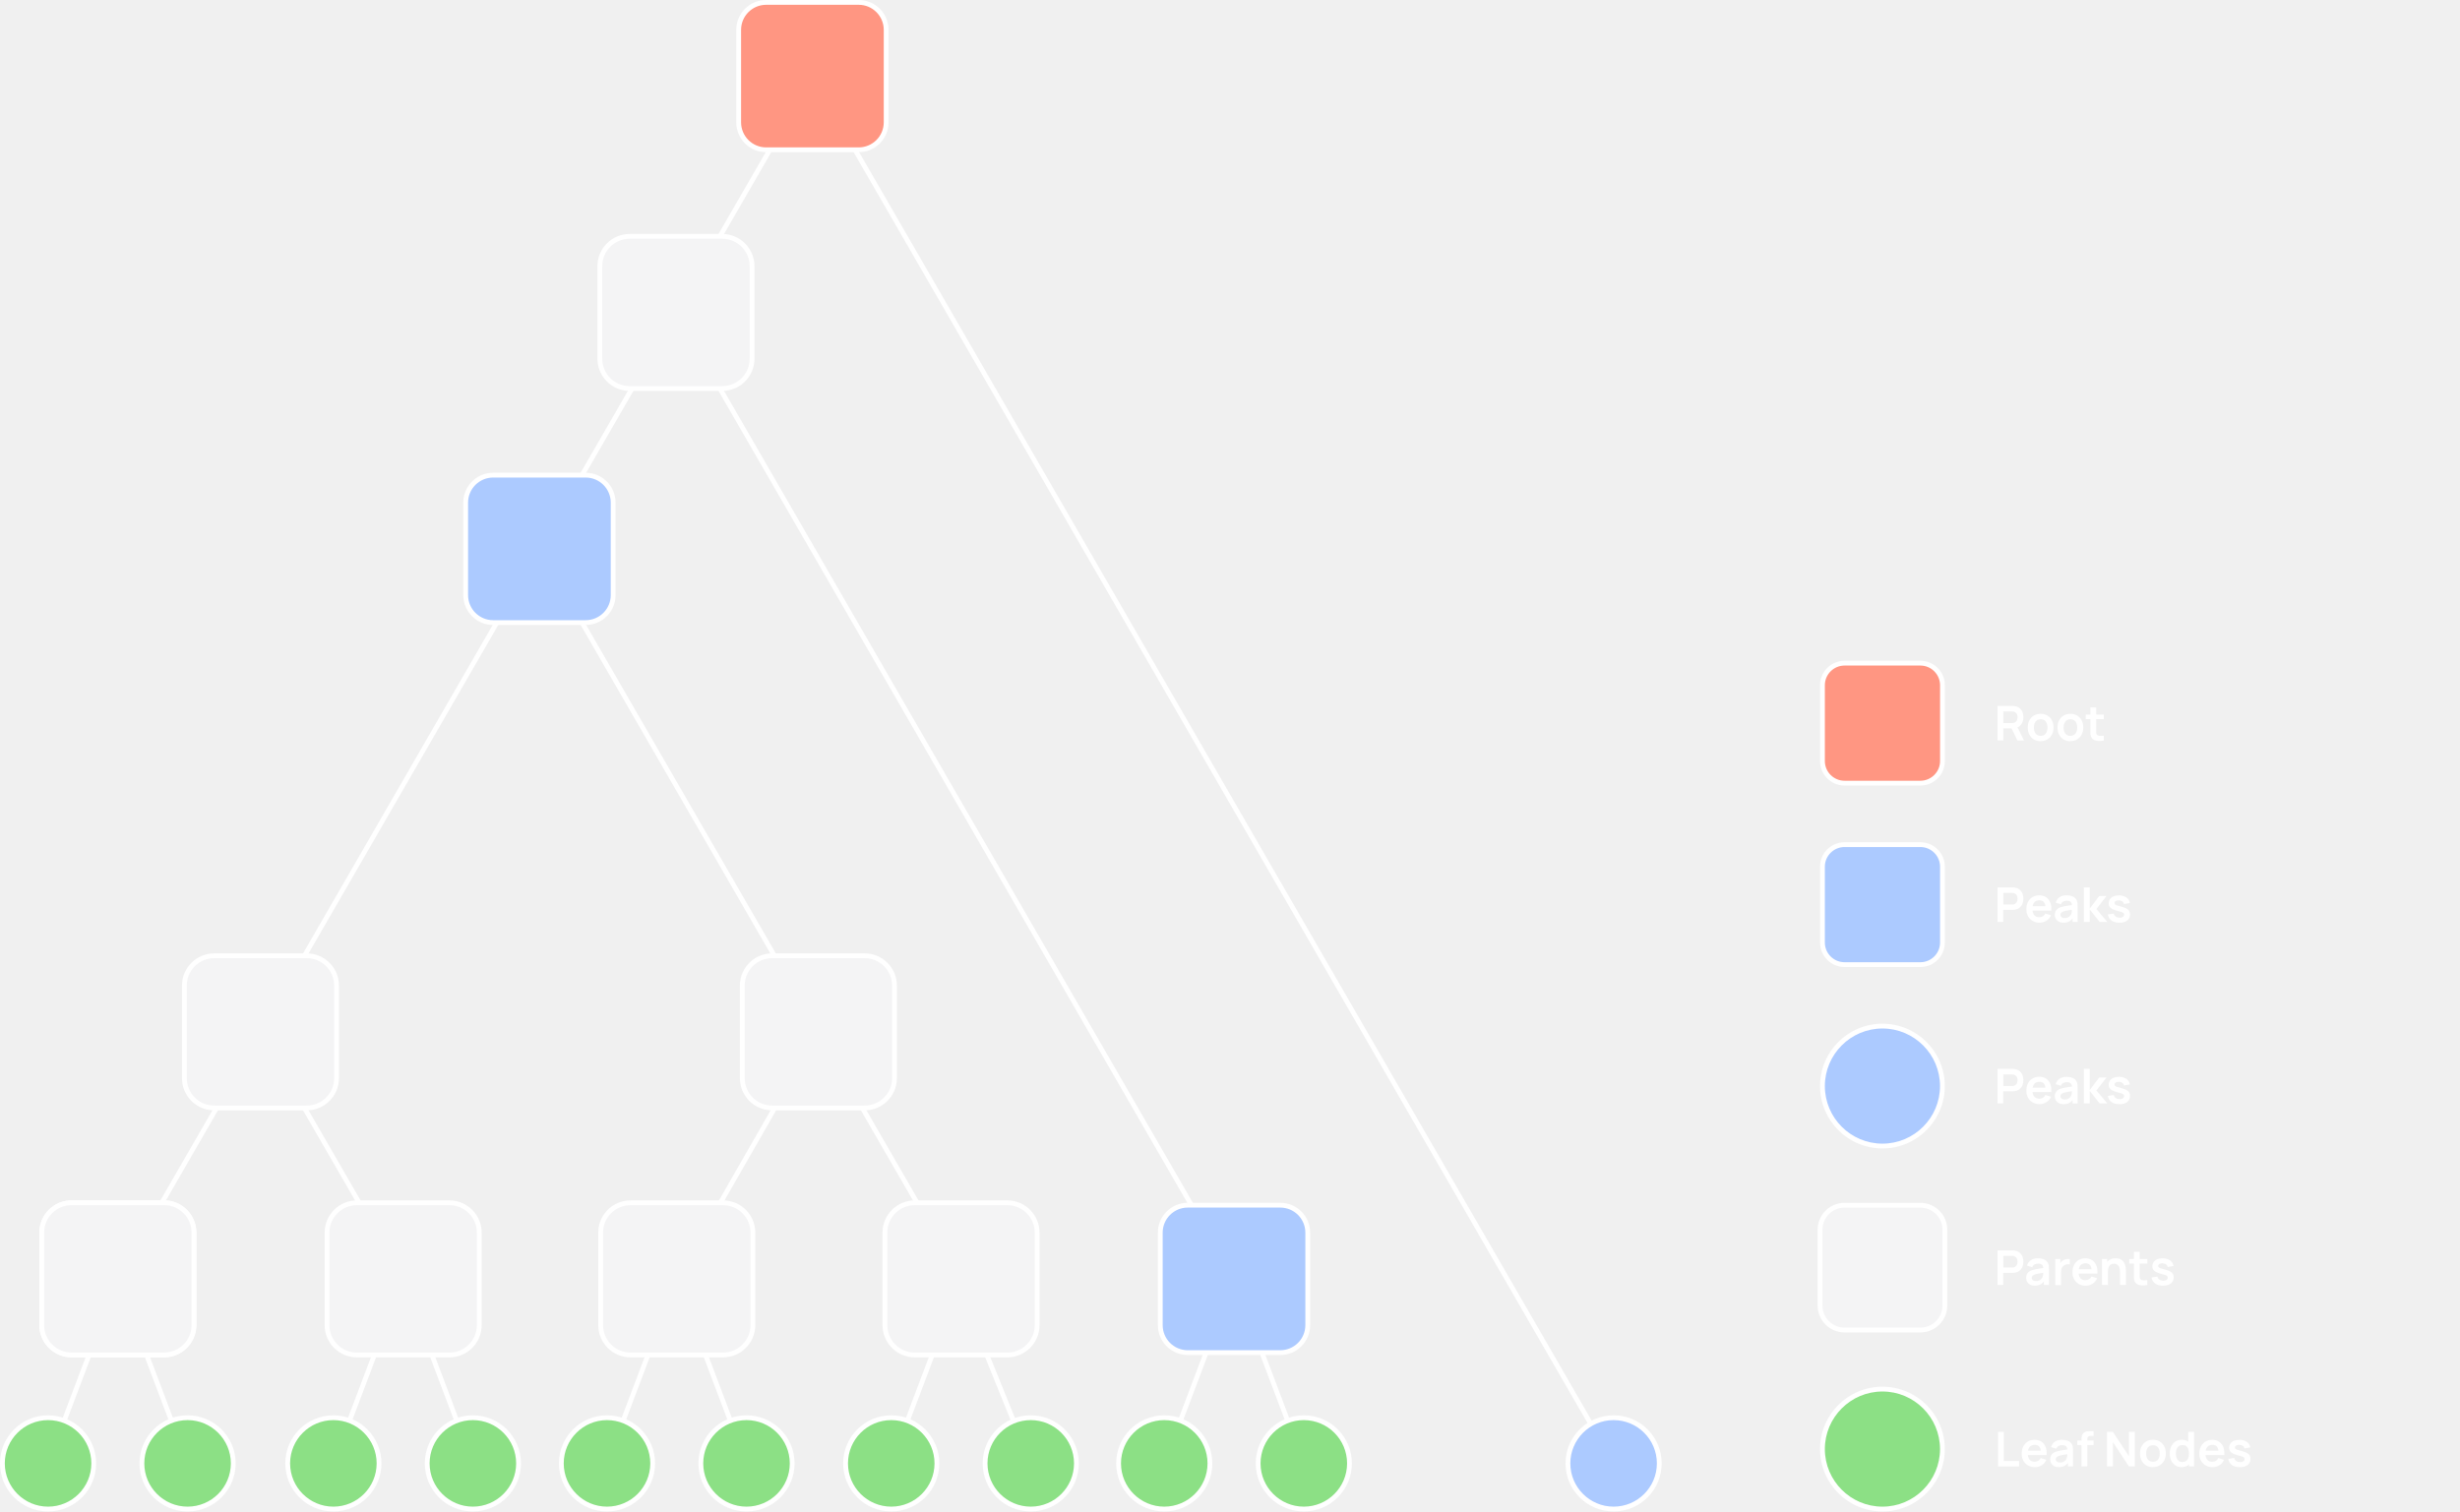
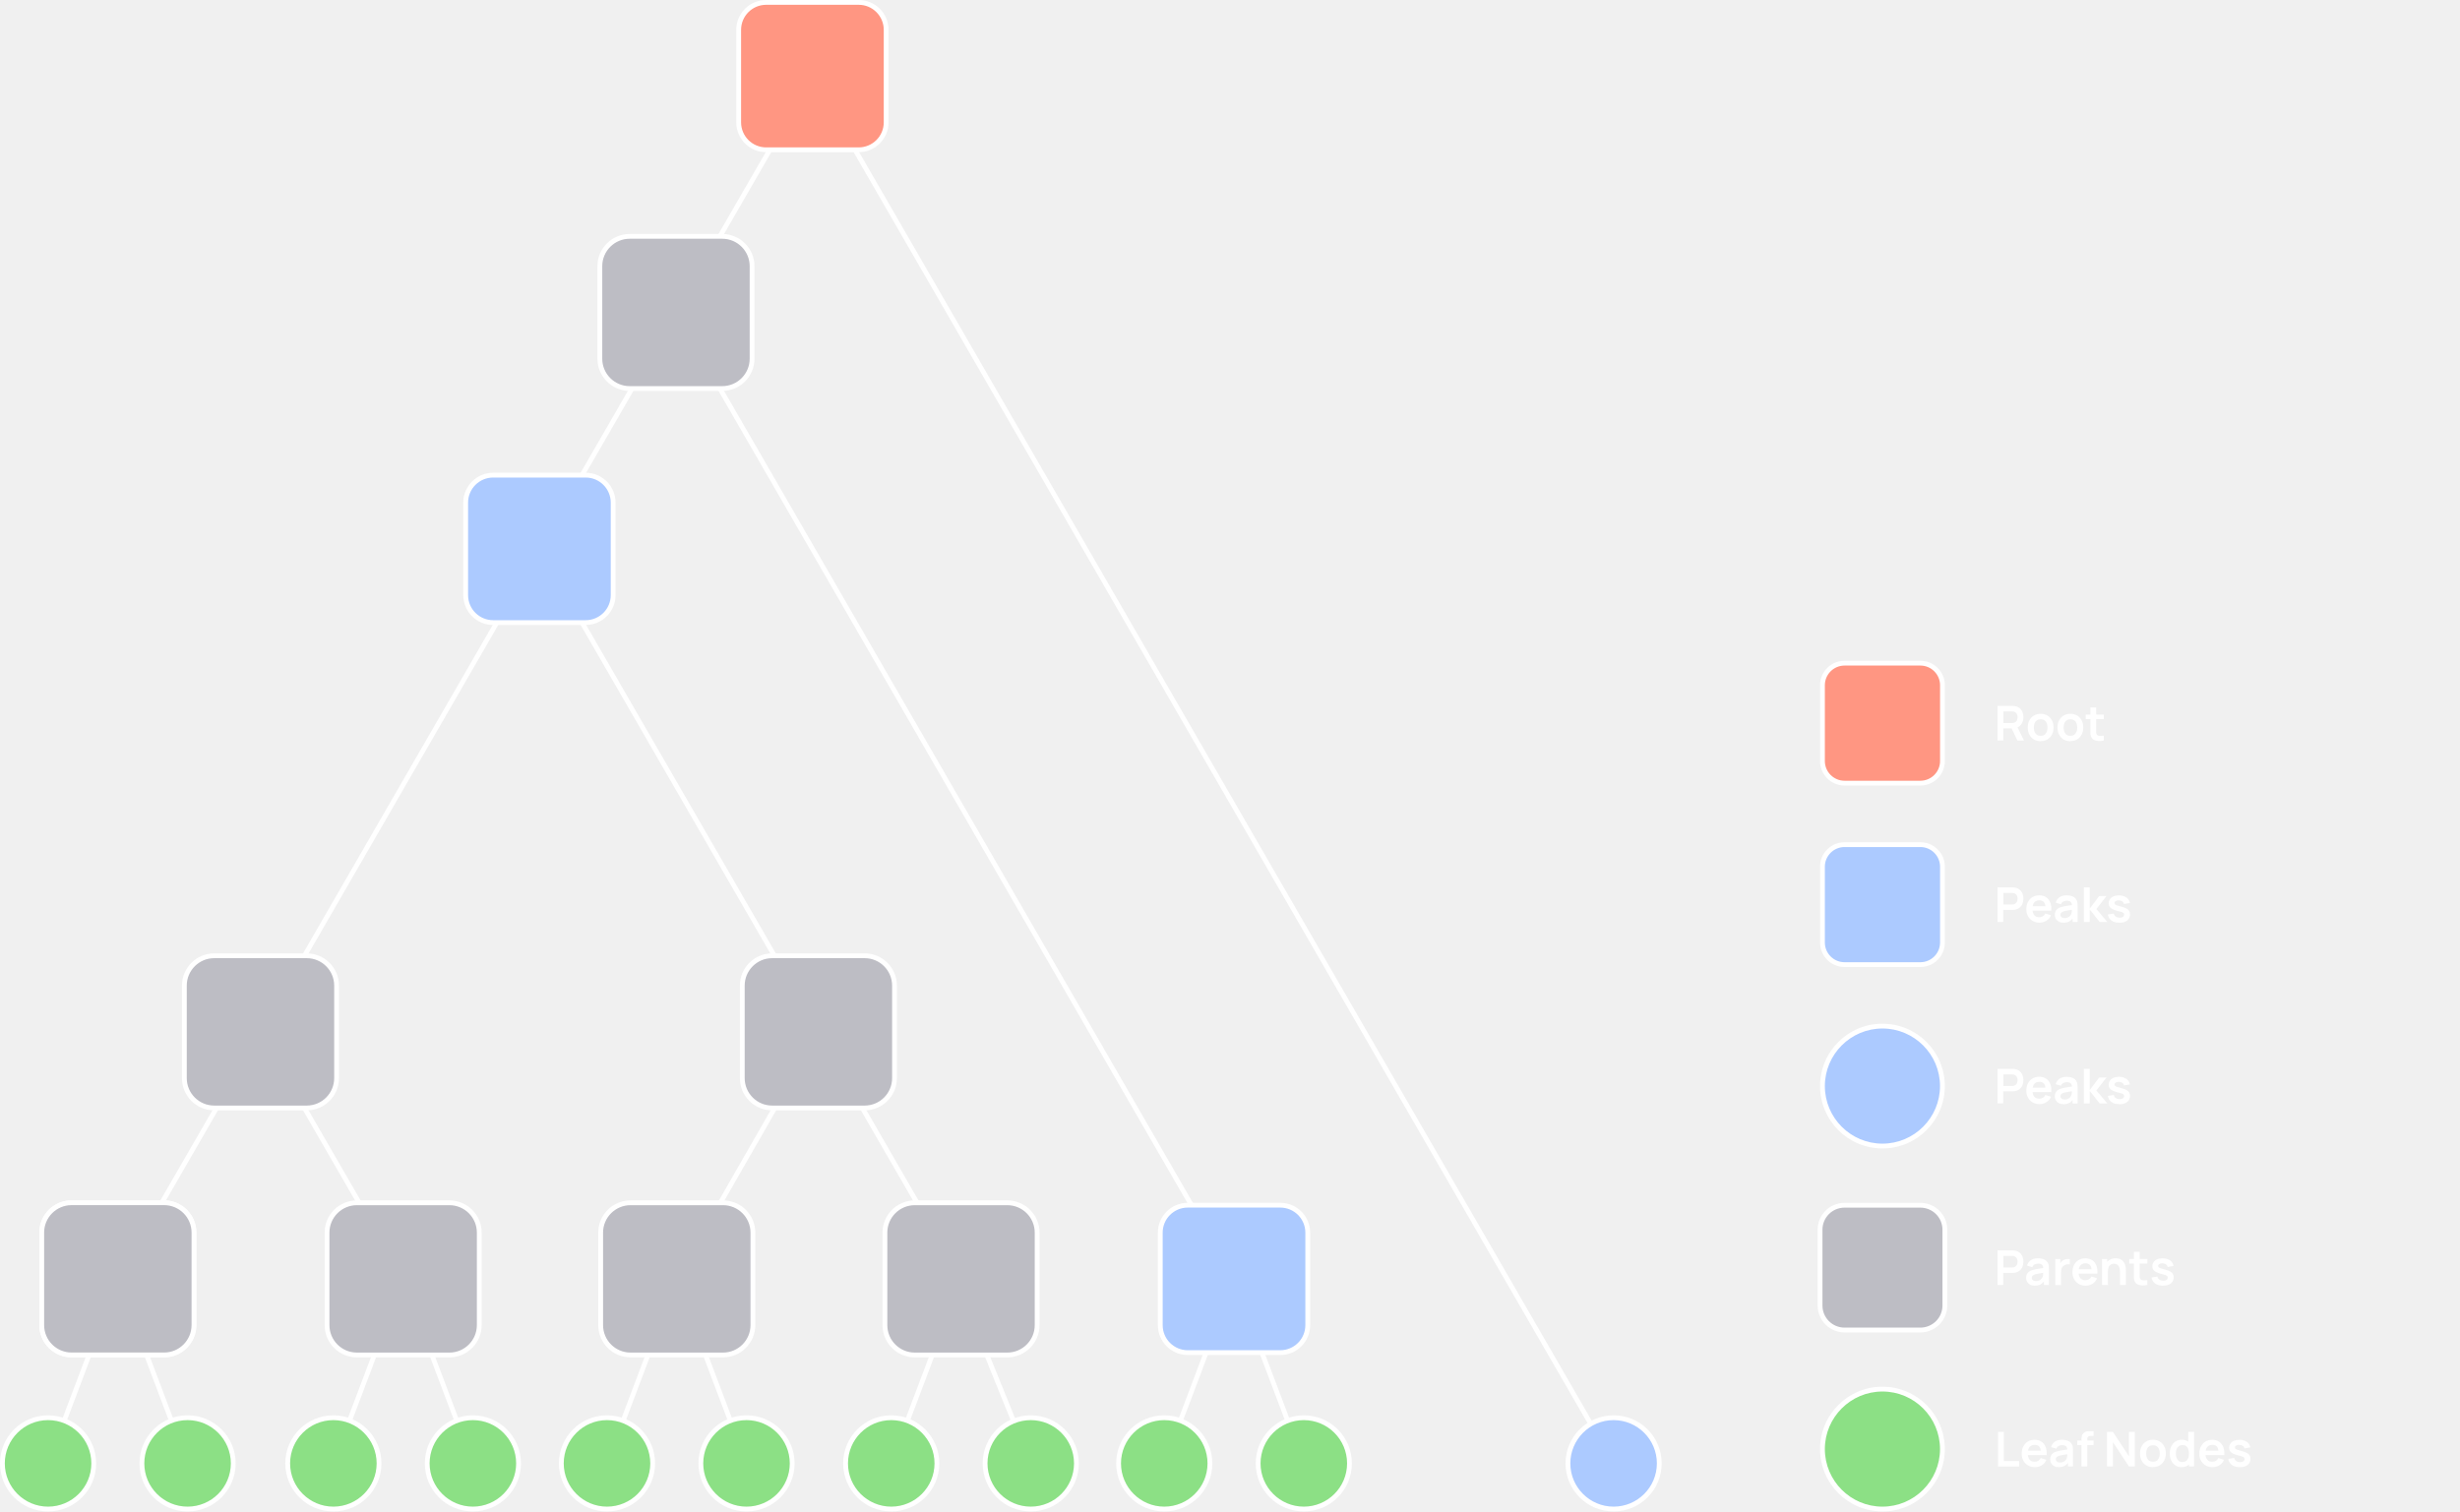
<svg xmlns="http://www.w3.org/2000/svg" id="a" viewBox="0 0 512.26 314.82">
  <defs>
-     <style>.b{fill:#fff;}.c{fill:#ff9682;}.d{fill:#8ce085;}.e{fill:#accaff;}.f{fill:#f4f4f5;}.f,.g{stroke:#fff;stroke-miterlimit:10;}.g{fill:none;}</style>
+     <style>.b{fill:#fff;}.c{fill:#ff9682;}.d{fill:#8ce085;}.e{fill:#accaff;}.f{fill:#bdbdc4;}.f,.g{stroke:#fff;stroke-miterlimit:10;}.g{fill:none;}</style>
  </defs>
  <g>
    <path class="d" d="M391.99,314.33c-6.89,0-12.49-5.6-12.49-12.49s5.6-12.49,12.49-12.49,12.49,5.6,12.49,12.49-5.6,12.49-12.49,12.49Z" />
    <path class="b" d="M391.99,289.84c6.61,0,11.99,5.38,11.99,11.99s-5.38,11.99-11.99,11.99-11.99-5.38-11.99-11.99,5.38-11.99,11.99-11.99m0-1c-7.18,0-12.99,5.82-12.99,12.99s5.82,12.99,12.99,12.99,12.99-5.82,12.99-12.99-5.82-12.99-12.99-12.99h0Z" />
  </g>
  <line class="g" x1="24.54" y1="266.38" x2="169.18" y2="15.85" />
  <line class="g" x1="140.92" y1="266.38" x2="170.41" y2="214.93" />
  <line class="g" x1="256.97" y1="266.38" x2="140.76" y2="65.08" />
  <line class="g" x1="200.12" y1="266.38" x2="112.33" y2="114.32" />
  <line class="g" x1="83.95" y1="266.38" x2="54.24" y2="214.93" />
  <rect class="f" x="8.69" y="250.53" width="31.7" height="31.7" rx="6.22" ry="6.22" />
  <g>
    <path class="e" d="M102.7,98.97h19.27c3.15,0,5.72,2.56,5.72,5.72v19.27c0,3.15-2.56,5.72-5.72,5.72h-19.27c-3.15,0-5.72-2.56-5.72-5.72v-19.26c0-3.16,2.56-5.72,5.72-5.72Z" />
    <path class="b" d="M121.96,99.47c2.88,0,5.22,2.34,5.22,5.22v19.27c0,2.88-2.34,5.22-5.22,5.22h-19.27c-2.88,0-5.22-2.34-5.22-5.22v-19.27c0-2.88,2.34-5.22,5.22-5.22h19.27m0-1h-19.27c-3.43,0-6.22,2.78-6.22,6.22v19.27c0,3.43,2.78,6.22,6.22,6.22h19.27c3.43,0,6.22-2.78,6.22-6.22v-19.27c0-3.43-2.78-6.22-6.22-6.22h0Z" />
  </g>
  <rect class="f" x="38.39" y="199.08" width="31.7" height="31.7" rx="6.22" ry="6.22" />
  <rect class="f" x="154.57" y="199.08" width="31.7" height="31.7" rx="6.22" ry="6.22" />
  <rect class="f" x="124.91" y="49.23" width="31.7" height="31.7" rx="6.22" ry="6.22" />
  <line class="g" x1="336.01" y1="304.81" x2="169.18" y2="15.85" />
  <g>
    <path class="c" d="M159.55,.5h19.26c3.16,0,5.72,2.56,5.72,5.72V25.48c0,3.15-2.56,5.72-5.72,5.72h-19.27c-3.16,0-5.72-2.56-5.72-5.72V6.22c0-3.16,2.56-5.72,5.72-5.72Z" />
    <path class="b" d="M178.81,1c2.88,0,5.22,2.34,5.22,5.22V25.48c0,2.88-2.34,5.22-5.22,5.22h-19.27c-2.88,0-5.22-2.34-5.22-5.22V6.22c0-2.88,2.34-5.22,5.22-5.22h19.27M178.81,0h-19.27c-3.43,0-6.22,2.78-6.22,6.22V25.48c0,3.43,2.78,6.22,6.22,6.22h19.27c3.43,0,6.22-2.78,6.22-6.22V6.22C185.03,2.78,182.24,0,178.81,0h0Z" />
  </g>
  <g>
    <path class="c" d="M384.09,138.13h15.79c2.54,0,4.6,2.06,4.6,4.6v15.8c0,2.54-2.06,4.6-4.6,4.6h-15.79c-2.54,0-4.6-2.06-4.6-4.6v-15.79c0-2.54,2.06-4.6,4.6-4.6Z" />
    <path class="b" d="M399.89,138.63c2.26,0,4.1,1.84,4.1,4.1v15.79c0,2.26-1.84,4.1-4.1,4.1h-15.79c-2.26,0-4.1-1.84-4.1-4.1v-15.79c0-2.26,1.84-4.1,4.1-4.1h15.79m0-1h-15.79c-2.81,0-5.1,2.28-5.1,5.1v15.79c0,2.81,2.28,5.1,5.1,5.1h15.79c2.81,0,5.1-2.28,5.1-5.1v-15.79c0-2.81-2.28-5.1-5.1-5.1h0Z" />
  </g>
  <g>
    <path class="e" d="M384.09,175.93h15.79c2.54,0,4.6,2.06,4.6,4.6v15.8c0,2.54-2.06,4.6-4.6,4.6h-15.79c-2.54,0-4.6-2.06-4.6-4.6v-15.79c0-2.54,2.06-4.6,4.6-4.6Z" />
    <path class="b" d="M399.89,176.43c2.26,0,4.1,1.84,4.1,4.1v15.79c0,2.26-1.84,4.1-4.1,4.1h-15.79c-2.26,0-4.1-1.84-4.1-4.1v-15.79c0-2.26,1.84-4.1,4.1-4.1h15.79m0-1h-15.79c-2.81,0-5.1,2.28-5.1,5.1v15.79c0,2.81,2.28,5.1,5.1,5.1h15.79c2.81,0,5.1-2.28,5.1-5.1v-15.79c0-2.81-2.28-5.1-5.1-5.1h0Z" />
  </g>
  <g>
    <path class="e" d="M391.99,238.72c-6.89,0-12.49-5.6-12.49-12.49s5.6-12.49,12.49-12.49,12.49,5.6,12.49,12.49-5.6,12.49-12.49,12.49Z" />
    <path class="b" d="M391.99,214.23c6.61,0,11.99,5.38,11.99,11.99s-5.38,11.99-11.99,11.99-11.99-5.38-11.99-11.99,5.38-11.99,11.99-11.99m0-1c-7.18,0-12.99,5.82-12.99,12.99s5.82,12.99,12.99,12.99,12.99-5.82,12.99-12.99-5.82-12.99-12.99-12.99h0Z" />
  </g>
  <rect class="f" x="379" y="251.04" width="25.99" height="25.99" rx="5.1" ry="5.1" />
  <line class="g" x1="24.54" y1="266.38" x2="10.01" y2="304.81" />
  <line class="g" x1="24.54" y1="266.38" x2="39.06" y2="304.81" />
  <line class="g" x1="83.95" y1="266.38" x2="69.42" y2="304.81" />
  <line class="g" x1="83.95" y1="266.38" x2="98.47" y2="304.81" />
  <line class="g" x1="140.92" y1="266.38" x2="126.4" y2="304.81" />
  <line class="g" x1="140.92" y1="266.38" x2="155.45" y2="304.81" />
  <line class="g" x1="200.12" y1="266.38" x2="185.59" y2="304.81" />
  <line class="g" x1="198.86" y1="265.87" x2="214.64" y2="304.81" />
  <line class="g" x1="256.97" y1="266.38" x2="242.44" y2="304.81" />
  <line class="g" x1="256.97" y1="266.38" x2="271.5" y2="304.81" />
  <g>
    <path class="d" d="M10.01,314.33c-5.25,0-9.51-4.27-9.51-9.51s4.27-9.51,9.51-9.51,9.51,4.27,9.51,9.51-4.27,9.51-9.51,9.51Z" />
    <path class="b" d="M10.01,295.8c4.97,0,9.01,4.04,9.01,9.01s-4.04,9.01-9.01,9.01-9.01-4.04-9.01-9.01,4.04-9.01,9.01-9.01m0-1C4.48,294.8,0,299.28,0,304.81s4.48,10.01,10.01,10.01,10.01-4.48,10.01-10.01-4.48-10.01-10.01-10.01h0Z" />
  </g>
  <g>
    <circle class="d" cx="39.06" cy="304.81" r="9.51" />
    <path class="b" d="M39.06,295.8c4.97,0,9.01,4.04,9.01,9.01s-4.04,9.01-9.01,9.01-9.01-4.04-9.01-9.01,4.04-9.01,9.01-9.01m0-1c-5.53,0-10.01,4.48-10.01,10.01s4.48,10.01,10.01,10.01,10.01-4.48,10.01-10.01-4.48-10.01-10.01-10.01h0Z" />
  </g>
  <g>
    <circle class="d" cx="69.42" cy="304.81" r="9.51" />
    <path class="b" d="M69.42,295.8c4.97,0,9.01,4.04,9.01,9.01s-4.04,9.01-9.01,9.01-9.01-4.04-9.01-9.01,4.04-9.01,9.01-9.01m0-1c-5.53,0-10.01,4.48-10.01,10.01s4.48,10.01,10.01,10.01,10.01-4.48,10.01-10.01-4.48-10.01-10.01-10.01h0Z" />
  </g>
  <g>
    <circle class="d" cx="98.47" cy="304.81" r="9.51" />
    <path class="b" d="M98.47,295.8c4.97,0,9.01,4.04,9.01,9.01s-4.04,9.01-9.01,9.01-9.01-4.04-9.01-9.01,4.04-9.01,9.01-9.01m0-1c-5.53,0-10.01,4.48-10.01,10.01s4.48,10.01,10.01,10.01,10.01-4.48,10.01-10.01-4.48-10.01-10.01-10.01h0Z" />
  </g>
  <g>
    <circle class="d" cx="126.4" cy="304.81" r="9.51" />
    <path class="b" d="M126.4,295.8c4.97,0,9.01,4.04,9.01,9.01s-4.04,9.01-9.01,9.01-9.01-4.04-9.01-9.01,4.04-9.01,9.01-9.01m0-1c-5.53,0-10.01,4.48-10.01,10.01s4.48,10.01,10.01,10.01,10.01-4.48,10.01-10.01-4.48-10.01-10.01-10.01h0Z" />
  </g>
  <g>
    <circle class="d" cx="155.45" cy="304.81" r="9.51" />
    <path class="b" d="M155.45,295.8c4.97,0,9.01,4.04,9.01,9.01s-4.04,9.01-9.01,9.01-9.01-4.04-9.01-9.01,4.04-9.01,9.01-9.01m0-1c-5.53,0-10.01,4.48-10.01,10.01s4.48,10.01,10.01,10.01,10.01-4.48,10.01-10.01-4.48-10.01-10.01-10.01h0Z" />
  </g>
  <g>
    <circle class="d" cx="185.59" cy="304.81" r="9.51" />
    <path class="b" d="M185.59,295.8c4.97,0,9.01,4.04,9.01,9.01s-4.04,9.01-9.01,9.01-9.01-4.04-9.01-9.01,4.04-9.01,9.01-9.01m0-1c-5.53,0-10.01,4.48-10.01,10.01s4.48,10.01,10.01,10.01,10.01-4.48,10.01-10.01-4.48-10.01-10.01-10.01h0Z" />
  </g>
  <g>
    <circle class="d" cx="214.65" cy="304.81" r="9.51" />
    <path class="b" d="M214.64,295.8c4.97,0,9.01,4.04,9.01,9.01s-4.04,9.01-9.01,9.01-9.01-4.04-9.01-9.01,4.04-9.01,9.01-9.01m0-1c-5.53,0-10.01,4.48-10.01,10.01s4.48,10.01,10.01,10.01,10.01-4.48,10.01-10.01-4.48-10.01-10.01-10.01h0Z" />
  </g>
  <g>
    <circle class="d" cx="242.44" cy="304.81" r="9.51" />
    <path class="b" d="M242.44,295.8c4.97,0,9.01,4.04,9.01,9.01s-4.04,9.01-9.01,9.01-9.01-4.04-9.01-9.01,4.04-9.01,9.01-9.01m0-1c-5.53,0-10.01,4.48-10.01,10.01s4.48,10.01,10.01,10.01,10.01-4.48,10.01-10.01-4.48-10.01-10.01-10.01h0Z" />
  </g>
  <g>
    <circle class="d" cx="271.5" cy="304.81" r="9.51" />
    <path class="b" d="M271.5,295.8c4.97,0,9.01,4.04,9.01,9.01s-4.04,9.01-9.01,9.01-9.01-4.04-9.01-9.01,4.04-9.01,9.01-9.01m0-1c-5.53,0-10.01,4.48-10.01,10.01s4.48,10.01,10.01,10.01,10.01-4.48,10.01-10.01-4.48-10.01-10.01-10.01h0Z" />
  </g>
  <g>
    <circle class="e" cx="336.01" cy="304.81" r="9.51" />
    <path class="b" d="M336.01,295.8c4.97,0,9.01,4.04,9.01,9.01s-4.04,9.01-9.01,9.01-9.01-4.04-9.01-9.01,4.04-9.01,9.01-9.01m0-1c-5.53,0-10.01,4.48-10.01,10.01s4.48,10.01,10.01,10.01,10.01-4.48,10.01-10.01-4.48-10.01-10.01-10.01h0Z" />
  </g>
  <rect class="f" x="8.69" y="250.53" width="31.7" height="31.7" rx="6.22" ry="6.22" transform="translate(49.08 532.75) rotate(-180)" />
  <rect class="f" x="68.1" y="250.53" width="31.7" height="31.7" rx="6.22" ry="6.22" />
  <rect class="f" x="125.08" y="250.53" width="31.7" height="31.7" rx="6.22" ry="6.22" />
  <rect class="f" x="184.27" y="250.53" width="31.7" height="31.7" rx="6.22" ry="6.22" />
  <g>
    <rect class="e" x="241.62" y="251.03" width="30.7" height="30.7" rx="5.72" ry="5.72" />
    <path class="b" d="M266.6,251.53c2.88,0,5.22,2.34,5.22,5.22v19.27c0,2.88-2.34,5.22-5.22,5.22h-19.27c-2.88,0-5.22-2.34-5.22-5.22v-19.27c0-2.88,2.34-5.22,5.22-5.22h19.27m0-1h-19.27c-3.43,0-6.22,2.78-6.22,6.22v19.27c0,3.43,2.78,6.22,6.22,6.22h19.27c3.43,0,6.22-2.78,6.22-6.22v-19.27c0-3.43-2.78-6.22-6.22-6.22h0Z" />
  </g>
  <g>
    <path class="b" d="M416.06,305.45v-7.2h1.21v6.07h3.18v1.13h-4.38Z" />
    <path class="b" d="M423.75,305.6c-.55,0-1.03-.12-1.44-.36s-.74-.56-.97-.98c-.23-.42-.35-.9-.35-1.45,0-.59,.11-1.1,.34-1.54,.23-.43,.54-.77,.94-1.01s.87-.36,1.4-.36c.56,0,1.04,.13,1.43,.39,.39,.26,.68,.63,.87,1.11,.19,.48,.26,1.04,.21,1.68h-1.19v-.44c0-.59-.11-1.01-.31-1.29-.2-.27-.52-.4-.96-.4-.49,0-.86,.15-1.1,.46s-.36,.75-.36,1.34c0,.55,.12,.97,.36,1.27,.24,.3,.59,.45,1.05,.45,.3,0,.55-.07,.77-.2,.21-.13,.38-.32,.5-.57l1.19,.36c-.21,.49-.53,.87-.96,1.14-.43,.27-.91,.4-1.43,.4Zm-1.86-2.52v-.91h3.71v.91h-3.71Z" />
    <path class="b" d="M428.73,305.6c-.39,0-.72-.07-.99-.22-.27-.15-.47-.35-.61-.59-.14-.25-.21-.52-.21-.82,0-.26,.04-.49,.13-.7,.09-.21,.22-.39,.4-.54,.18-.15,.41-.28,.7-.37,.22-.07,.47-.13,.76-.19s.61-.11,.95-.16c.34-.05,.7-.1,1.07-.16l-.43,.25c0-.37-.08-.65-.25-.83-.17-.18-.46-.26-.86-.26-.24,0-.48,.06-.71,.17s-.38,.31-.47,.58l-1.1-.35c.13-.46,.39-.82,.76-1.1,.38-.28,.88-.41,1.52-.41,.48,0,.9,.08,1.27,.23s.64,.41,.81,.77c.1,.19,.16,.38,.17,.58,.02,.2,.03,.41,.03,.65v3.31h-1.05v-1.17l.17,.19c-.24,.39-.53,.68-.85,.86-.33,.18-.73,.27-1.22,.27Zm.24-.96c.27,0,.51-.05,.7-.15,.19-.1,.35-.21,.46-.35s.19-.27,.23-.4c.06-.15,.1-.33,.11-.53,0-.2,.01-.36,.01-.48l.37,.11c-.36,.06-.67,.11-.93,.15-.26,.04-.48,.08-.67,.12-.19,.04-.35,.08-.5,.13-.14,.05-.26,.11-.36,.18s-.17,.14-.22,.23c-.05,.09-.08,.19-.08,.3,0,.13,.03,.25,.1,.35,.07,.1,.16,.18,.29,.24,.13,.06,.29,.09,.48,.09Z" />
    <path class="b" d="M432.57,300.99v-.94h3.38v.94h-3.38Zm.87,4.46v-5.48c0-.14,0-.29,.01-.45,.01-.16,.04-.33,.08-.49,.05-.16,.13-.31,.26-.45,.15-.17,.32-.29,.5-.35,.18-.07,.35-.1,.53-.11,.17,0,.33-.01,.46-.01h.67v.98h-.62c-.23,0-.4,.06-.51,.17-.11,.12-.17,.27-.17,.45v5.74h-1.21Z" />
    <path class="b" d="M438.76,305.45v-7.2h1.22l3.34,5.07v-5.07h1.22v7.2h-1.22l-3.34-5.07v5.07h-1.22Z" />
    <path class="b" d="M448.32,305.6c-.54,0-1.01-.12-1.42-.37-.4-.24-.72-.58-.94-1.01-.22-.43-.33-.92-.33-1.48s.11-1.06,.34-1.49,.54-.76,.94-1,.87-.36,1.4-.36,1.02,.12,1.42,.36,.72,.58,.94,1.01c.22,.43,.33,.92,.33,1.48s-.11,1.05-.34,1.48c-.22,.43-.54,.76-.94,1s-.88,.36-1.42,.36Zm0-1.13c.48,0,.84-.16,1.07-.48,.23-.32,.35-.73,.35-1.24s-.12-.94-.35-1.25c-.24-.31-.59-.47-1.07-.47-.32,0-.59,.07-.8,.22-.21,.15-.36,.35-.46,.6-.1,.26-.15,.56-.15,.9,0,.52,.12,.94,.36,1.25,.24,.31,.59,.47,1.05,.47Z" />
    <path class="b" d="M454.28,305.6c-.5,0-.93-.12-1.3-.38-.37-.25-.66-.59-.86-1.02s-.3-.92-.3-1.46,.1-1.04,.31-1.46c.21-.43,.5-.77,.87-1.02,.38-.25,.82-.37,1.33-.37s.94,.12,1.29,.37c.35,.25,.61,.59,.79,1.02,.18,.43,.27,.92,.27,1.46s-.09,1.02-.27,1.45-.45,.77-.8,1.02c-.36,.25-.8,.38-1.33,.38Zm.18-1.08c.32,0,.58-.07,.78-.22,.2-.15,.34-.36,.44-.62s.14-.58,.14-.92-.05-.66-.14-.93-.23-.47-.43-.62-.44-.22-.75-.22c-.32,0-.59,.08-.8,.24s-.37,.37-.46,.64c-.1,.27-.15,.57-.15,.89s.05,.63,.15,.9c.1,.27,.25,.48,.45,.64,.2,.16,.46,.23,.77,.23Zm1.36,.93v-3.79h-.15v-3.41h1.21v7.2h-1.06Z" />
    <path class="b" d="M460.74,305.6c-.55,0-1.03-.12-1.44-.36s-.74-.56-.97-.98c-.23-.42-.35-.9-.35-1.45,0-.59,.11-1.1,.34-1.54,.23-.43,.54-.77,.94-1.01s.87-.36,1.4-.36c.56,0,1.04,.13,1.43,.39,.39,.26,.68,.63,.87,1.11,.19,.48,.26,1.04,.21,1.68h-1.19v-.44c0-.59-.11-1.01-.31-1.29-.2-.27-.52-.4-.96-.4-.49,0-.86,.15-1.1,.46s-.36,.75-.36,1.34c0,.55,.12,.97,.36,1.27,.24,.3,.59,.45,1.05,.45,.3,0,.55-.07,.77-.2,.21-.13,.38-.32,.5-.57l1.19,.36c-.21,.49-.53,.87-.96,1.14-.43,.27-.91,.4-1.43,.4Zm-1.86-2.52v-.91h3.71v.91h-3.71Z" />
    <path class="b" d="M466.39,305.6c-.67,0-1.21-.15-1.62-.45-.42-.3-.67-.72-.76-1.27l1.23-.19c.06,.27,.2,.48,.42,.63,.22,.15,.49,.23,.82,.23,.29,0,.51-.06,.67-.17,.16-.12,.24-.27,.24-.47,0-.12-.03-.22-.09-.3s-.19-.15-.38-.22c-.2-.07-.5-.16-.9-.26-.45-.12-.81-.25-1.08-.39s-.46-.3-.58-.49c-.12-.19-.17-.42-.17-.69,0-.34,.09-.63,.26-.88s.42-.44,.74-.58c.32-.13,.69-.2,1.12-.2s.79,.06,1.12,.19,.59,.32,.79,.56c.2,.24,.32,.52,.37,.84l-1.23,.22c-.03-.23-.13-.41-.31-.54-.18-.13-.42-.21-.71-.22-.28-.02-.51,.03-.68,.13-.17,.1-.26,.24-.26,.43,0,.1,.03,.19,.1,.26s.21,.15,.42,.22c.21,.07,.53,.16,.95,.27,.43,.11,.77,.24,1.03,.38,.26,.14,.45,.31,.56,.51,.11,.2,.17,.43,.17,.71,0,.54-.2,.97-.59,1.28-.4,.31-.94,.46-1.64,.46Z" />
  </g>
  <g>
    <path class="b" d="M415.96,267.65v-7.2h2.97c.07,0,.16,0,.27,0,.11,0,.21,.02,.3,.03,.42,.06,.76,.2,1.03,.42s.47,.48,.61,.81,.2,.69,.2,1.08-.07,.75-.2,1.08c-.13,.32-.34,.59-.61,.81-.27,.21-.61,.35-1.03,.42-.09,.01-.2,.02-.31,.03-.11,0-.2,0-.27,0h-1.77v2.52h-1.21Zm1.21-3.64h1.72c.07,0,.14,0,.22,0,.08,0,.16-.02,.23-.04,.2-.05,.36-.14,.47-.27s.2-.27,.25-.43c.05-.16,.07-.32,.07-.47s-.02-.31-.07-.47c-.05-.16-.13-.3-.25-.43s-.27-.21-.47-.27c-.07-.02-.15-.03-.23-.04-.08,0-.16,0-.22,0h-1.72v2.43Z" />
    <path class="b" d="M423.72,267.8c-.39,0-.72-.07-.99-.22-.27-.15-.47-.35-.61-.59s-.21-.52-.21-.82c0-.26,.04-.49,.13-.7,.09-.21,.22-.39,.4-.54,.18-.15,.41-.28,.7-.37,.22-.07,.47-.13,.76-.19s.61-.11,.95-.16,.7-.1,1.07-.16l-.43,.24c0-.37-.08-.65-.25-.82-.17-.18-.46-.27-.86-.27-.24,0-.48,.06-.71,.17s-.38,.31-.47,.59l-1.1-.35c.13-.46,.39-.82,.76-1.1,.38-.28,.88-.42,1.52-.42,.48,0,.9,.08,1.27,.24,.37,.16,.64,.41,.81,.77,.1,.19,.16,.38,.17,.58,.02,.2,.03,.41,.03,.65v3.31h-1.05v-1.17l.17,.19c-.24,.39-.53,.68-.85,.86-.33,.18-.73,.27-1.22,.27Zm.24-.96c.27,0,.51-.05,.7-.14s.35-.21,.46-.36c.12-.14,.19-.27,.23-.39,.06-.15,.1-.33,.11-.53,0-.2,.01-.36,.01-.48l.37,.11c-.36,.06-.67,.11-.93,.15-.26,.04-.48,.08-.67,.12-.19,.04-.35,.08-.5,.13-.14,.05-.26,.11-.36,.18-.1,.07-.17,.14-.22,.23s-.08,.19-.08,.3c0,.13,.03,.25,.1,.35,.07,.1,.16,.18,.29,.24,.13,.06,.29,.09,.48,.09Z" />
    <path class="b" d="M427.97,267.65v-5.4h1.06v1.32l-.13-.17c.07-.18,.16-.34,.27-.49s.25-.27,.4-.37c.13-.09,.28-.16,.44-.21,.16-.05,.33-.08,.5-.09s.33,0,.5,.02v1.12c-.16-.05-.34-.06-.55-.04-.21,.02-.4,.08-.56,.18-.17,.09-.3,.21-.41,.34-.11,.14-.18,.3-.23,.48-.05,.18-.08,.37-.08,.58v2.75h-1.21Z" />
    <path class="b" d="M434.32,267.8c-.55,0-1.03-.12-1.44-.36s-.74-.56-.97-.98c-.23-.42-.35-.9-.35-1.45,0-.59,.11-1.1,.34-1.54,.23-.43,.54-.77,.94-1.01,.4-.24,.87-.36,1.4-.36,.56,0,1.04,.13,1.43,.39,.39,.26,.68,.63,.87,1.11,.19,.48,.26,1.04,.21,1.68h-1.19v-.44c0-.59-.11-1.02-.31-1.29s-.52-.41-.96-.41c-.49,0-.86,.15-1.1,.46s-.36,.75-.36,1.34c0,.55,.12,.97,.36,1.27,.24,.3,.59,.45,1.05,.45,.3,0,.55-.07,.77-.2,.21-.13,.38-.32,.5-.57l1.19,.36c-.21,.49-.53,.87-.96,1.14-.43,.27-.91,.41-1.43,.41Zm-1.86-2.52v-.91h3.71v.91h-3.71Z" />
    <path class="b" d="M437.72,267.65v-5.4h1.07v1.68h.15v3.72h-1.22Zm3.74,0v-2.6c0-.17-.01-.36-.03-.57-.02-.21-.08-.41-.16-.6-.08-.19-.21-.35-.38-.47-.17-.12-.4-.19-.68-.19-.15,0-.3,.03-.46,.07-.15,.05-.29,.14-.41,.26-.12,.12-.22,.29-.29,.5-.07,.21-.11,.48-.11,.81l-.71-.3c0-.46,.09-.88,.27-1.25,.18-.37,.44-.67,.79-.89s.77-.33,1.28-.33c.4,0,.73,.07,.99,.2,.26,.13,.47,.3,.62,.51,.15,.21,.27,.43,.34,.66,.07,.23,.12,.46,.14,.66,.02,.21,.03,.38,.03,.51v3.02h-1.22Z" />
    <path class="b" d="M443.38,263.19v-.95h3.77v.95h-3.77Zm3.77,4.46c-.36,.07-.71,.1-1.05,.09-.34,0-.65-.07-.92-.19-.27-.12-.48-.31-.62-.56-.12-.23-.19-.47-.2-.71s0-.52,0-.83v-4.7h1.2v4.62c0,.22,0,.41,0,.57,0,.16,.04,.3,.1,.4,.12,.2,.31,.31,.58,.33,.26,.02,.56,.01,.9-.04v1.01Z" />
    <path class="b" d="M450.4,267.8c-.67,0-1.21-.15-1.62-.45-.42-.3-.67-.72-.76-1.26l1.23-.19c.06,.27,.2,.48,.42,.63s.49,.23,.82,.23c.29,0,.51-.06,.67-.17,.16-.12,.24-.27,.24-.47,0-.12-.03-.22-.09-.3-.06-.07-.19-.15-.38-.22-.2-.07-.5-.16-.9-.27-.45-.12-.81-.25-1.08-.39-.27-.14-.46-.3-.58-.49-.12-.19-.17-.42-.17-.69,0-.34,.09-.63,.26-.88s.42-.44,.74-.58,.69-.2,1.12-.2,.79,.07,1.12,.19c.33,.13,.59,.32,.79,.56,.2,.24,.32,.52,.37,.84l-1.23,.22c-.03-.23-.13-.41-.31-.54-.18-.13-.42-.21-.71-.23-.28-.02-.51,.03-.68,.13-.17,.1-.26,.24-.26,.43,0,.1,.03,.19,.1,.26,.07,.07,.21,.15,.42,.22,.21,.07,.53,.16,.95,.27,.43,.11,.77,.24,1.03,.38,.26,.14,.45,.31,.56,.51,.11,.2,.17,.44,.17,.71,0,.54-.2,.97-.59,1.28-.4,.31-.94,.46-1.64,.46Z" />
  </g>
  <g>
    <path class="b" d="M415.96,229.84v-7.2h2.97c.07,0,.16,0,.27,0,.11,0,.21,.02,.3,.03,.42,.06,.76,.2,1.03,.42s.47,.48,.61,.81,.2,.69,.2,1.08-.07,.75-.2,1.08c-.13,.33-.34,.59-.61,.81s-.61,.35-1.03,.41c-.09,.01-.2,.02-.31,.03-.11,0-.2,0-.27,0h-1.77v2.51h-1.21Zm1.21-3.64h1.72c.07,0,.14,0,.22,0,.08,0,.16-.02,.23-.04,.2-.05,.36-.14,.47-.26,.12-.13,.2-.27,.25-.43,.05-.16,.07-.32,.07-.47s-.02-.31-.07-.47c-.05-.16-.13-.31-.25-.43-.12-.13-.27-.22-.47-.26-.07-.02-.15-.03-.23-.04-.08,0-.16,0-.22,0h-1.72v2.43Z" />
    <path class="b" d="M424.72,229.99c-.55,0-1.03-.12-1.44-.36s-.74-.57-.97-.99c-.23-.42-.35-.9-.35-1.45,0-.59,.11-1.1,.34-1.54s.54-.77,.94-1.01,.87-.36,1.4-.36c.56,0,1.04,.13,1.43,.39s.68,.63,.87,1.11c.19,.48,.26,1.04,.21,1.68h-1.19v-.44c0-.59-.11-1.01-.31-1.28s-.52-.41-.96-.41c-.49,0-.86,.15-1.1,.46-.24,.31-.36,.75-.36,1.34,0,.55,.12,.97,.36,1.27,.24,.3,.59,.45,1.05,.45,.3,0,.55-.07,.77-.2s.38-.32,.5-.57l1.19,.36c-.21,.49-.53,.87-.96,1.13s-.91,.41-1.43,.41Zm-1.86-2.52v-.91h3.71v.91h-3.71Z" />
    <path class="b" d="M429.69,229.99c-.39,0-.72-.07-.99-.22-.27-.15-.47-.35-.61-.59s-.21-.52-.21-.81c0-.26,.04-.49,.13-.7,.09-.21,.22-.39,.4-.54,.18-.15,.41-.28,.7-.37,.22-.07,.47-.13,.76-.19s.61-.11,.95-.16,.7-.1,1.07-.16l-.43,.25c0-.37-.08-.65-.25-.83-.17-.18-.46-.26-.86-.26-.24,0-.48,.06-.71,.17s-.38,.31-.47,.58l-1.1-.34c.13-.46,.39-.82,.76-1.1s.88-.42,1.52-.42c.48,0,.9,.08,1.27,.23,.37,.16,.64,.41,.81,.77,.1,.19,.16,.38,.17,.58,.02,.2,.03,.41,.03,.65v3.32h-1.05v-1.17l.17,.19c-.24,.39-.53,.68-.85,.86s-.73,.27-1.22,.27Zm.24-.96c.27,0,.51-.05,.7-.15s.35-.21,.46-.35c.12-.14,.19-.27,.23-.4,.06-.15,.1-.33,.11-.53,0-.2,.01-.36,.01-.48l.37,.11c-.36,.06-.67,.11-.93,.15-.26,.04-.48,.08-.67,.12-.19,.04-.35,.08-.5,.13-.14,.05-.26,.11-.36,.17s-.17,.14-.22,.23c-.05,.09-.08,.19-.08,.3,0,.13,.03,.25,.1,.35,.07,.1,.16,.18,.29,.24,.13,.06,.29,.09,.48,.09Z" />
    <path class="b" d="M433.93,229.84v-7.2h1.23v4.4l1.97-2.6h1.51l-2.1,2.7,2.28,2.7h-1.59l-2.07-2.6v2.6h-1.23Z" />
    <path class="b" d="M441.31,229.99c-.67,0-1.21-.15-1.62-.45-.42-.3-.67-.72-.76-1.27l1.23-.19c.06,.27,.2,.48,.42,.63s.49,.23,.82,.23c.29,0,.51-.06,.67-.17,.16-.12,.24-.27,.24-.47,0-.12-.03-.22-.09-.3-.06-.08-.19-.15-.38-.22-.2-.07-.5-.16-.9-.26-.45-.12-.81-.25-1.08-.39-.27-.14-.46-.3-.58-.49-.12-.19-.17-.42-.17-.69,0-.34,.09-.63,.26-.88s.42-.44,.74-.58c.32-.13,.69-.2,1.12-.2s.79,.06,1.12,.2c.33,.13,.59,.31,.79,.55,.2,.24,.32,.52,.37,.84l-1.23,.22c-.03-.23-.13-.41-.31-.54-.18-.13-.42-.21-.71-.22-.28-.02-.51,.03-.68,.13-.17,.1-.26,.24-.26,.43,0,.1,.03,.19,.1,.27,.07,.07,.21,.15,.42,.22,.21,.07,.53,.16,.95,.27,.43,.11,.77,.24,1.03,.38,.26,.14,.45,.31,.56,.51,.11,.2,.17,.43,.17,.71,0,.54-.2,.97-.59,1.28-.4,.31-.94,.47-1.64,.47Z" />
  </g>
  <g>
    <path class="b" d="M415.96,192.04v-7.2h2.97c.07,0,.16,0,.27,0,.11,0,.21,.02,.3,.03,.42,.06,.76,.2,1.03,.42,.27,.21,.47,.48,.61,.81s.2,.69,.2,1.08-.07,.75-.2,1.08c-.13,.33-.34,.59-.61,.81s-.61,.35-1.03,.42c-.09,.01-.2,.02-.31,.03s-.2,0-.27,0h-1.77v2.51h-1.21Zm1.21-3.64h1.72c.07,0,.14,0,.22,0,.08,0,.16-.02,.23-.04,.2-.05,.36-.14,.47-.27,.12-.13,.2-.27,.25-.43,.05-.16,.07-.32,.07-.47s-.02-.31-.07-.47c-.05-.16-.13-.31-.25-.43s-.27-.21-.47-.26c-.07-.02-.15-.03-.23-.04-.08,0-.16,0-.22,0h-1.72v2.43Z" />
    <path class="b" d="M424.72,192.19c-.55,0-1.03-.12-1.44-.36s-.74-.56-.97-.98c-.23-.42-.35-.9-.35-1.45,0-.59,.11-1.1,.34-1.54,.23-.43,.54-.77,.94-1.01,.4-.24,.87-.36,1.4-.36,.56,0,1.04,.13,1.43,.39s.68,.63,.87,1.11c.19,.48,.26,1.04,.21,1.68h-1.19v-.44c0-.59-.11-1.01-.31-1.29-.2-.27-.52-.41-.96-.41-.49,0-.86,.15-1.1,.46s-.36,.75-.36,1.34c0,.55,.12,.97,.36,1.27s.59,.45,1.05,.45c.3,0,.55-.07,.77-.2,.21-.13,.38-.32,.5-.57l1.19,.36c-.21,.49-.53,.87-.96,1.13s-.91,.41-1.43,.41Zm-1.86-2.52v-.91h3.71v.91h-3.71Z" />
    <path class="b" d="M429.69,192.19c-.39,0-.72-.07-.99-.22-.27-.15-.47-.35-.61-.59-.14-.25-.21-.52-.21-.81,0-.26,.04-.49,.13-.7,.09-.21,.22-.39,.4-.54,.18-.15,.41-.28,.7-.37,.22-.07,.47-.13,.76-.19s.61-.11,.95-.16c.34-.05,.7-.1,1.07-.16l-.43,.25c0-.37-.08-.65-.25-.83s-.46-.26-.86-.26c-.24,0-.48,.06-.71,.17s-.38,.31-.47,.58l-1.1-.35c.13-.46,.39-.82,.76-1.1s.88-.42,1.52-.42c.48,0,.9,.08,1.27,.24,.37,.16,.64,.41,.81,.77,.1,.19,.16,.38,.17,.58,.02,.2,.03,.41,.03,.65v3.31h-1.05v-1.17l.17,.19c-.24,.39-.53,.68-.85,.86s-.73,.27-1.22,.27Zm.24-.96c.27,0,.51-.05,.7-.15s.35-.21,.46-.35c.12-.14,.19-.27,.23-.4,.06-.15,.1-.33,.11-.53,0-.2,.01-.36,.01-.48l.37,.11c-.36,.06-.67,.11-.93,.15-.26,.04-.48,.08-.67,.12-.19,.04-.35,.08-.5,.13-.14,.05-.26,.11-.36,.18-.1,.07-.17,.14-.22,.23s-.08,.19-.08,.3c0,.13,.03,.25,.1,.35,.07,.1,.16,.18,.29,.24,.13,.06,.29,.09,.48,.09Z" />
    <path class="b" d="M433.93,192.04v-7.2h1.23v4.4l1.97-2.6h1.51l-2.1,2.7,2.28,2.7h-1.59l-2.07-2.6v2.6h-1.23Z" />
    <path class="b" d="M441.31,192.19c-.67,0-1.21-.15-1.62-.45-.42-.3-.67-.72-.76-1.26l1.23-.19c.06,.27,.2,.48,.42,.63s.49,.23,.82,.23c.29,0,.51-.06,.67-.17,.16-.12,.24-.27,.24-.47,0-.12-.03-.22-.09-.3-.06-.08-.19-.15-.38-.22-.2-.07-.5-.16-.9-.26-.45-.12-.81-.25-1.08-.39-.27-.14-.46-.3-.58-.49-.12-.19-.17-.42-.17-.69,0-.34,.09-.63,.26-.88s.42-.44,.74-.58c.32-.13,.69-.2,1.12-.2s.79,.07,1.12,.2,.59,.31,.79,.55c.2,.24,.32,.52,.37,.84l-1.23,.22c-.03-.23-.13-.41-.31-.54-.18-.13-.42-.21-.71-.23-.28-.02-.51,.03-.68,.13-.17,.1-.26,.24-.26,.43,0,.1,.03,.19,.1,.27s.21,.15,.42,.22c.21,.07,.53,.16,.95,.27,.43,.11,.77,.24,1.03,.38,.26,.14,.45,.31,.56,.51,.11,.2,.17,.43,.17,.71,0,.54-.2,.97-.59,1.28-.4,.31-.94,.46-1.64,.46Z" />
  </g>
  <g>
    <path class="b" d="M415.96,154.24v-7.2h2.97c.07,0,.16,0,.27,0,.11,0,.21,.02,.3,.03,.42,.06,.76,.2,1.03,.42,.27,.21,.47,.48,.61,.81s.2,.69,.2,1.08c0,.59-.15,1.09-.45,1.51-.3,.42-.75,.68-1.36,.78l-.52,.04h-1.85v2.52h-1.21Zm1.21-3.64h1.72c.07,0,.14,0,.22,0,.08,0,.16-.02,.23-.04,.2-.05,.36-.14,.47-.26s.2-.27,.25-.43c.05-.16,.07-.32,.07-.47s-.02-.31-.07-.47c-.05-.16-.13-.31-.25-.43-.12-.13-.27-.22-.47-.27-.07-.02-.15-.03-.23-.04-.08,0-.16,0-.22,0h-1.72v2.43Zm2.93,3.64l-1.42-2.93,1.22-.27,1.56,3.2h-1.37Z" />
    <path class="b" d="M424.94,154.39c-.54,0-1.01-.12-1.42-.37-.4-.24-.72-.58-.94-1.01s-.33-.92-.33-1.48,.11-1.06,.34-1.49,.54-.76,.94-1,.87-.36,1.4-.36,1.02,.12,1.42,.36c.4,.24,.72,.58,.94,1.01,.22,.43,.33,.92,.33,1.48s-.11,1.05-.34,1.48c-.22,.43-.54,.76-.94,1-.4,.24-.88,.36-1.42,.36Zm0-1.13c.48,0,.84-.16,1.07-.48,.23-.32,.35-.73,.35-1.24s-.12-.94-.35-1.25c-.24-.31-.59-.47-1.07-.47-.32,0-.59,.07-.8,.22-.21,.15-.36,.35-.46,.61-.1,.26-.15,.56-.15,.9,0,.52,.12,.94,.36,1.25,.24,.31,.59,.47,1.05,.47Z" />
    <path class="b" d="M431.13,154.39c-.54,0-1.01-.12-1.42-.37-.4-.24-.72-.58-.94-1.01s-.33-.92-.33-1.48,.11-1.06,.34-1.49,.54-.76,.94-1,.87-.36,1.4-.36,1.02,.12,1.42,.36c.4,.24,.72,.58,.94,1.01,.22,.43,.33,.92,.33,1.48s-.11,1.05-.34,1.48c-.22,.43-.54,.76-.94,1-.4,.24-.88,.36-1.42,.36Zm0-1.13c.48,0,.84-.16,1.07-.48,.23-.32,.35-.73,.35-1.24s-.12-.94-.35-1.25c-.24-.31-.59-.47-1.07-.47-.32,0-.59,.07-.8,.22-.21,.15-.36,.35-.46,.61-.1,.26-.15,.56-.15,.9,0,.52,.12,.94,.36,1.25,.24,.31,.59,.47,1.05,.47Z" />
    <path class="b" d="M434.32,149.79v-.95h3.77v.95h-3.77Zm3.77,4.46c-.36,.07-.71,.1-1.05,.09-.34,0-.65-.07-.92-.19-.27-.12-.48-.31-.62-.56-.12-.23-.19-.47-.2-.71s0-.52,0-.83v-4.7h1.2v4.62c0,.22,0,.41,0,.57,0,.16,.04,.3,.1,.4,.12,.2,.31,.31,.58,.33,.26,.02,.56,.01,.9-.04v1.01Z" />
  </g>
</svg>
